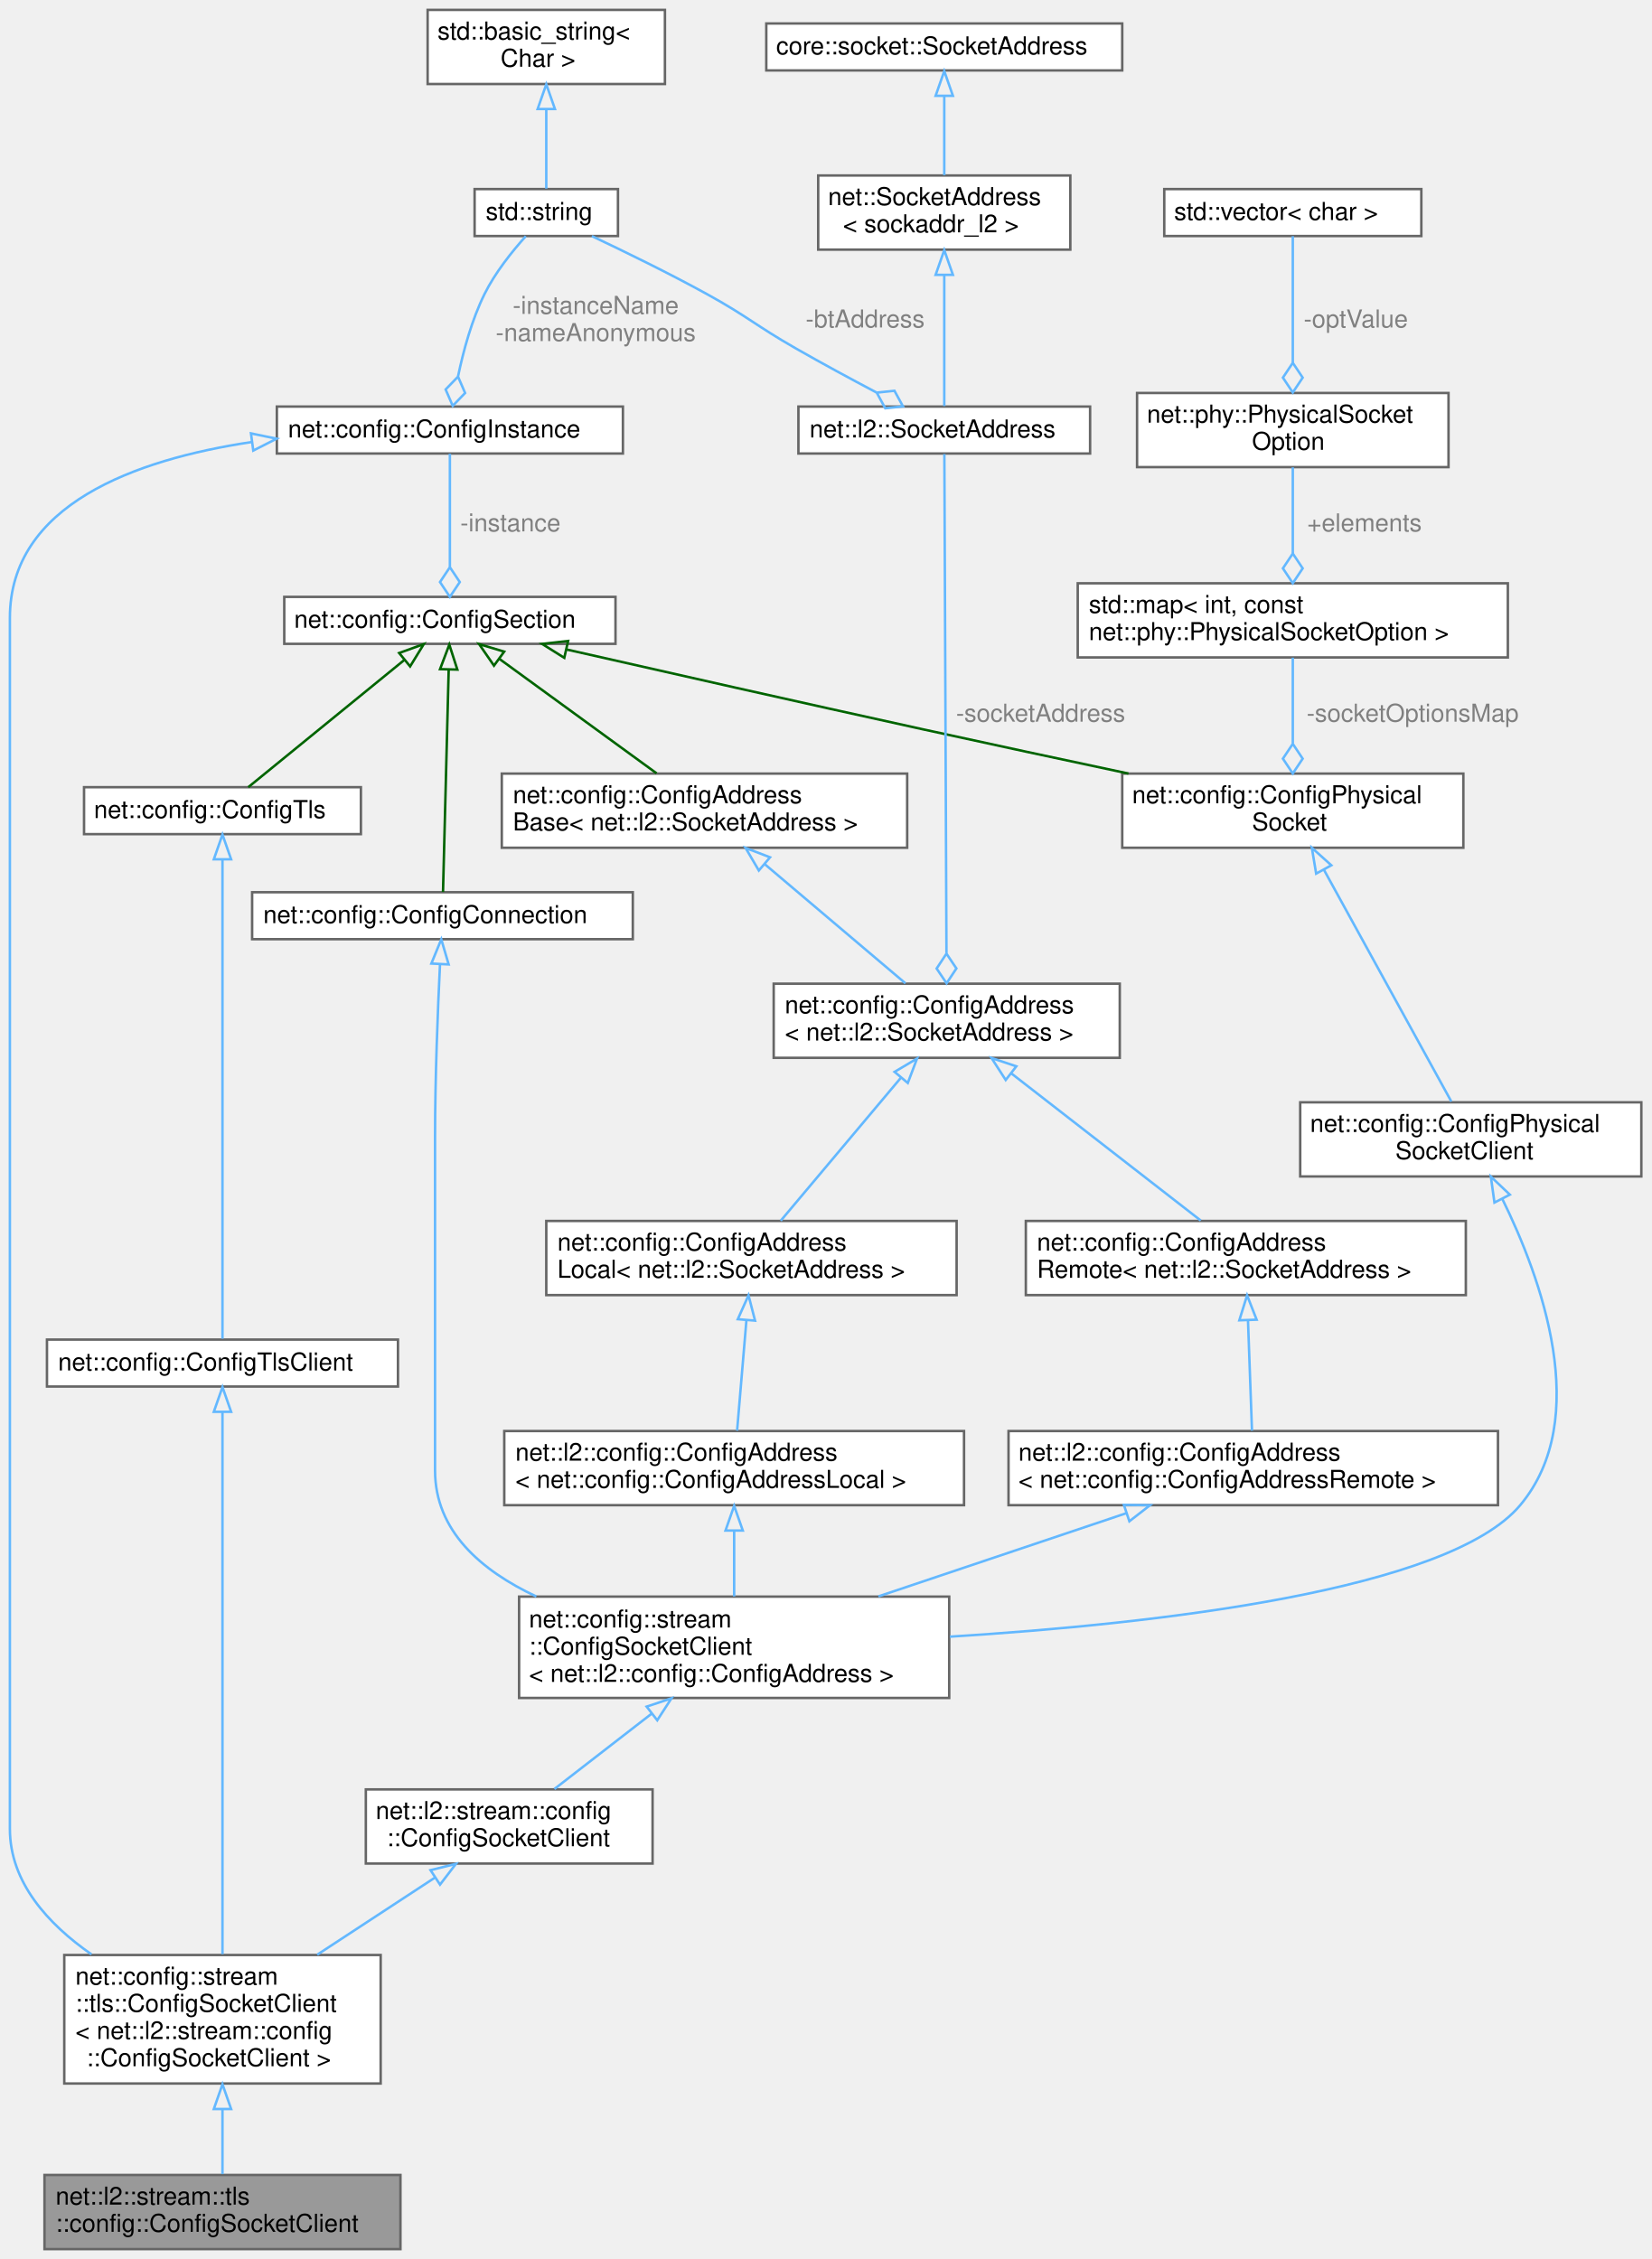
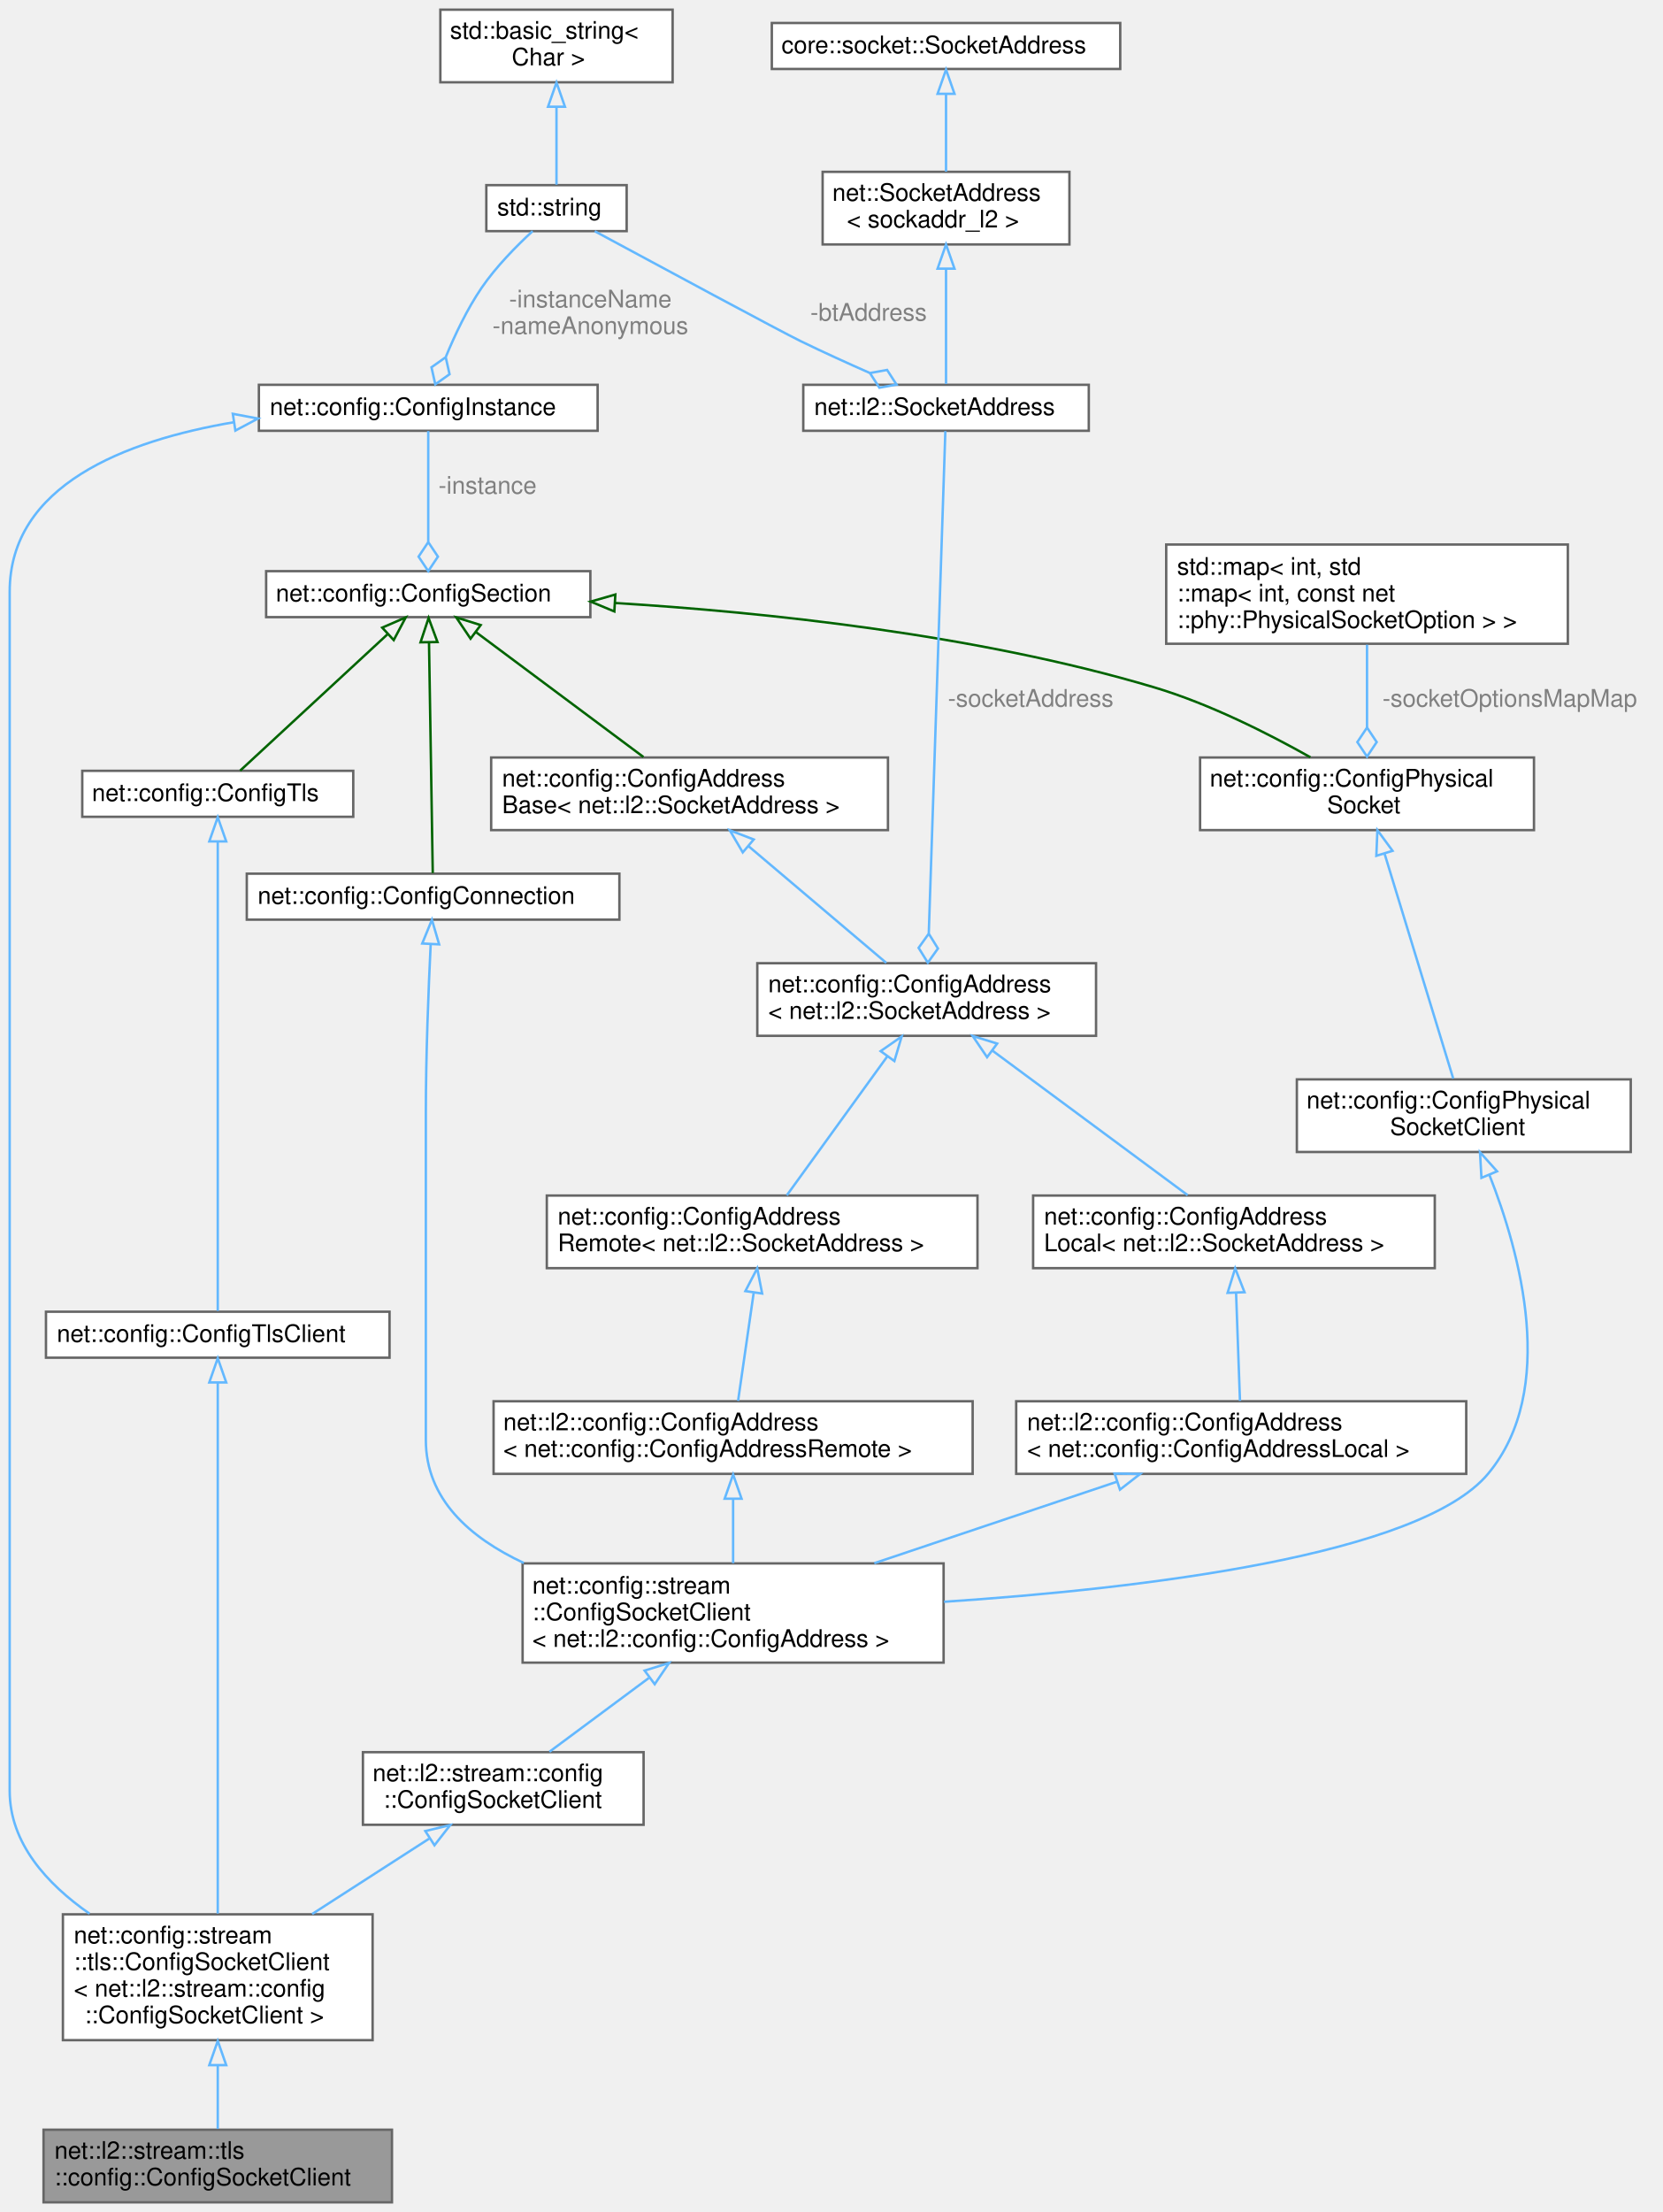
- <svg xmlns="http://www.w3.org/2000/svg" xmlns:xlink="http://www.w3.org/1999/xlink" width="668pt" height="914pt" viewBox="0.00 0.00 668.00 914.00">
+ <svg xmlns="http://www.w3.org/2000/svg" xmlns:xlink="http://www.w3.org/1999/xlink" width="687pt" height="914pt" viewBox="0.00 0.00 687.00 914.00">
  <g id="graph0" class="graph" transform="scale(1 1) rotate(0) translate(4 910)">
    <g id="Node000001" class="node">
      <g id="a_Node000001">
        <a xlink:title=" ">
          <polygon fill="#999999" stroke="transparent" points="158,-30 14,-30 14,0 158,0 158,-30" />
          <text text-anchor="start" x="18.5" y="-18" font-family="Helvetica,sans-Serif" font-size="10.00">net::l2::stream::tls</text>
          <text text-anchor="start" x="18.5" y="-7" font-family="Helvetica,sans-Serif" font-size="10.00">::config::ConfigSocketClient</text>
          <polygon fill="none" stroke="#666666" points="14,0 14,-30 158,-30 158,0 14,0" />
        </a>
      </g>
    </g>
    <g id="Node000002" class="node">
      <g id="a_Node000002">
        <a xlink:href="classnet_1_1config_1_1stream_1_1tls_1_1ConfigSocketClient.html" target="_top" xlink:title=" ">
          <polygon fill="white" stroke="transparent" points="150,-119 22,-119 22,-67 150,-67 150,-119" />
          <text text-anchor="start" x="26.5" y="-107" font-family="Helvetica,sans-Serif" font-size="10.00">net::config::stream</text>
          <text text-anchor="start" x="26.5" y="-96" font-family="Helvetica,sans-Serif" font-size="10.00">::tls::ConfigSocketClient</text>
          <text text-anchor="start" x="26.5" y="-85" font-family="Helvetica,sans-Serif" font-size="10.00">&lt; net::l2::stream::config</text>
          <text text-anchor="start" x="31" y="-74" font-family="Helvetica,sans-Serif" font-size="10.00">::ConfigSocketClient &gt;</text>
          <polygon fill="none" stroke="#666666" points="22,-67 22,-119 150,-119 150,-67 22,-67" />
        </a>
      </g>
    </g>
    <g id="edge1_Node000001_Node000002" class="edge">
      <g id="a_edge1_Node000001_Node000002">
        <a xlink:title=" ">
          <path fill="none" stroke="#63b8ff" d="M86,-56.46C86,-47.22 86,-37.78 86,-30.35" />
          <polygon fill="none" stroke="#63b8ff" points="82.5,-56.69 86,-66.69 89.5,-56.69 82.5,-56.69" />
        </a>
      </g>
    </g>
    <g id="Node000003" class="node">
      <g id="a_Node000003">
        <a xlink:href="classnet_1_1config_1_1ConfigInstance.html" target="_top" xlink:title=" ">
-           <polygon fill="white" stroke="transparent" points="248,-745.5 108,-745.5 108,-726.5 248,-726.5 248,-745.5" />
-           <text text-anchor="start" x="112.5" y="-733" font-family="Helvetica,sans-Serif" font-size="10.00">net::config::ConfigInstance</text>
-           <polygon fill="none" stroke="#666666" points="108,-726.5 108,-745.5 248,-745.5 248,-726.5 108,-726.5" />
+           <polygon fill="white" stroke="transparent" points="243,-751 103,-751 103,-732 243,-732 243,-751" />
+           <text text-anchor="start" x="107.5" y="-738.5" font-family="Helvetica,sans-Serif" font-size="10.00">net::config::ConfigInstance</text>
+           <polygon fill="none" stroke="#666666" points="103,-732 103,-751 243,-751 243,-732 103,-732" />
        </a>
      </g>
    </g>
    <g id="edge2_Node000002_Node000003" class="edge">
      <g id="a_edge2_Node000002_Node000003">
        <a xlink:title=" ">
-           <path fill="none" stroke="#63b8ff" d="M97.89,-731.16C50.63,-724.07 0,-705.79 0,-660 0,-660 0,-660 0,-170 0,-148.48 15.31,-131.59 33,-119.26" />
-           <polygon fill="none" stroke="#63b8ff" points="97.53,-734.64 107.91,-732.51 98.46,-727.7 97.53,-734.64" />
+           <path fill="none" stroke="#63b8ff" d="M92.74,-735.55C47.51,-727.9 0,-709.42 0,-665.5 0,-665.5 0,-665.5 0,-170 0,-148.48 15.31,-131.59 33,-119.26" />
+           <polygon fill="none" stroke="#63b8ff" points="92.22,-739.01 102.63,-737.06 93.28,-732.09 92.22,-739.01" />
        </a>
      </g>
    </g>
    <g id="Node000012" class="node">
      <g id="a_Node000012">
        <a xlink:href="classnet_1_1config_1_1ConfigSection.html" target="_top" xlink:title=" ">
-           <polygon fill="white" stroke="transparent" points="245,-668.5 111,-668.5 111,-649.5 245,-649.5 245,-668.5" />
-           <text text-anchor="start" x="115" y="-656" font-family="Helvetica,sans-Serif" font-size="10.00">net::config::ConfigSection</text>
-           <polygon fill="none" stroke="#666666" points="111,-649.5 111,-668.5 245,-668.5 245,-649.5 111,-649.5" />
+           <polygon fill="white" stroke="transparent" points="240,-674 106,-674 106,-655 240,-655 240,-674" />
+           <text text-anchor="start" x="110" y="-661.5" font-family="Helvetica,sans-Serif" font-size="10.00">net::config::ConfigSection</text>
+           <polygon fill="none" stroke="#666666" points="106,-655 106,-674 240,-674 240,-655 106,-655" />
        </a>
      </g>
    </g>
    <g id="edge12_Node000012_Node000003" class="edge">
      <g id="a_edge12_Node000012_Node000003">
        <a xlink:title=" ">
-           <path fill="none" stroke="#63b8ff" d="M178,-726.4C178,-715.32 178,-695.71 178,-680.66" />
-           <polygon fill="none" stroke="#63b8ff" points="178,-680.5 174,-674.5 178,-668.5 182,-674.5 178,-680.5" />
-         </a>
-       </g>
-       <text text-anchor="middle" x="202.5" y="-695" font-family="Helvetica,sans-Serif" font-size="10.00" fill="grey"> -instance</text>
+           <path fill="none" stroke="#63b8ff" d="M173,-731.9C173,-720.82 173,-701.21 173,-686.16" />
+           <polygon fill="none" stroke="#63b8ff" points="173,-686 169,-680 173,-674 177,-680 173,-686" />
+         </a>
+       </g>
+       <text text-anchor="middle" x="197.5" y="-706" font-family="Helvetica,sans-Serif" font-size="10.00" fill="grey"> -instance</text>
    </g>
    <g id="Node000004" class="node">
      <g id="a_Node000004">
        <a xlink:title=" ">
-           <polygon fill="white" stroke="transparent" points="246,-833.5 188,-833.5 188,-814.5 246,-814.5 246,-833.5" />
-           <text text-anchor="start" x="192.5" y="-821" font-family="Helvetica,sans-Serif" font-size="10.00">std::string</text>
-           <polygon fill="none" stroke="#666666" points="188,-814.5 188,-833.5 246,-833.5 246,-814.5 188,-814.5" />
+           <polygon fill="white" stroke="transparent" points="255,-833.5 197,-833.5 197,-814.5 255,-814.5 255,-833.5" />
+           <text text-anchor="start" x="201.5" y="-821" font-family="Helvetica,sans-Serif" font-size="10.00">std::string</text>
+           <polygon fill="none" stroke="#666666" points="197,-814.5 197,-833.5 255,-833.5 255,-814.5 197,-814.5" />
        </a>
      </g>
    </g>
    <g id="edge3_Node000003_Node000004" class="edge">
      <g id="a_edge3_Node000003_Node000004">
        <a xlink:title=" ">
-           <path fill="none" stroke="#63b8ff" d="M208.71,-814.43C203.23,-808.34 196.31,-799.72 192,-791 186.87,-780.61 183.48,-768.15 181.32,-757.81" />
-           <polygon fill="none" stroke="#63b8ff" points="181.29,-757.61 176.28,-752.42 179.15,-745.8 184.16,-750.99 181.29,-757.61" />
-         </a>
-       </g>
-       <text text-anchor="middle" x="237" y="-783" font-family="Helvetica,sans-Serif" font-size="10.00" fill="grey"> -instanceName</text>
-       <text text-anchor="middle" x="237" y="-772" font-family="Helvetica,sans-Serif" font-size="10.00" fill="grey">-nameAnonymous</text>
+           <path fill="none" stroke="#63b8ff" d="M216.14,-814.5C209.55,-808.43 201.01,-799.82 195,-791 189.06,-782.27 184.04,-771.68 180.3,-762.63" />
+           <polygon fill="none" stroke="#63b8ff" points="180.22,-762.4 174.33,-758.24 175.91,-751.2 181.8,-755.37 180.22,-762.4" />
+         </a>
+       </g>
+       <text text-anchor="middle" x="240" y="-783" font-family="Helvetica,sans-Serif" font-size="10.00" fill="grey"> -instanceName</text>
+       <text text-anchor="middle" x="240" y="-772" font-family="Helvetica,sans-Serif" font-size="10.00" fill="grey">-nameAnonymous</text>
    </g>
    <g id="Node000013" class="node">
      <g id="a_Node000013">
        <a xlink:href="classnet_1_1l2_1_1SocketAddress.html" target="_top" xlink:title=" ">
-           <polygon fill="white" stroke="transparent" points="437,-745.5 319,-745.5 319,-726.5 437,-726.5 437,-745.5" />
-           <text text-anchor="start" x="323.5" y="-733" font-family="Helvetica,sans-Serif" font-size="10.00">net::l2::SocketAddress</text>
-           <polygon fill="none" stroke="#666666" points="319,-726.5 319,-745.5 437,-745.5 437,-726.5 319,-726.5" />
+           <polygon fill="white" stroke="transparent" points="446,-751 328,-751 328,-732 446,-732 446,-751" />
+           <text text-anchor="start" x="332.5" y="-738.5" font-family="Helvetica,sans-Serif" font-size="10.00">net::l2::SocketAddress</text>
+           <polygon fill="none" stroke="#666666" points="328,-732 328,-751 446,-751 446,-732 328,-732" />
        </a>
      </g>
    </g>
    <g id="edge16_Node000013_Node000004" class="edge">
      <g id="a_edge16_Node000013_Node000004">
        <a xlink:title=" ">
-           <path fill="none" stroke="#63b8ff" d="M235.44,-814.47C248.58,-808.26 266.57,-799.49 282,-791 298.43,-781.96 301.72,-778.3 318,-769 328.5,-763 340.2,-756.68 350.47,-751.25" />
-           <polygon fill="none" stroke="#63b8ff" points="350.68,-751.14 354.13,-744.81 361.3,-745.57 357.85,-751.9 350.68,-751.14" />
-         </a>
-       </g>
-       <text text-anchor="middle" x="346" y="-777.5" font-family="Helvetica,sans-Serif" font-size="10.00" fill="grey"> -btAddress</text>
+           <path fill="none" stroke="#63b8ff" d="M241.81,-814.46C268.07,-800.3 318.6,-773.09 327,-769 336.14,-764.55 346.21,-759.97 355.44,-755.91" />
+           <polygon fill="none" stroke="#63b8ff" points="355.55,-755.86 359.45,-749.8 366.55,-751.08 362.64,-757.14 355.55,-755.86" />
+         </a>
+       </g>
+       <text text-anchor="middle" x="355" y="-777.5" font-family="Helvetica,sans-Serif" font-size="10.00" fill="grey"> -btAddress</text>
    </g>
    <g id="Node000005" class="node">
      <g id="a_Node000005">
        <a xlink:title=" ">
-           <polygon fill="white" stroke="transparent" points="265,-906 169,-906 169,-876 265,-876 265,-906" />
-           <text text-anchor="start" x="173" y="-894" font-family="Helvetica,sans-Serif" font-size="10.00">std::basic_string&lt;</text>
-           <text text-anchor="start" x="198.5" y="-883" font-family="Helvetica,sans-Serif" font-size="10.00"> Char &gt;</text>
-           <polygon fill="none" stroke="#666666" points="169,-876 169,-906 265,-906 265,-876 169,-876" />
+           <polygon fill="white" stroke="transparent" points="274,-906 178,-906 178,-876 274,-876 274,-906" />
+           <text text-anchor="start" x="182" y="-894" font-family="Helvetica,sans-Serif" font-size="10.00">std::basic_string&lt;</text>
+           <text text-anchor="start" x="207.5" y="-883" font-family="Helvetica,sans-Serif" font-size="10.00"> Char &gt;</text>
+           <polygon fill="none" stroke="#666666" points="178,-876 178,-906 274,-906 274,-876 178,-876" />
        </a>
      </g>
    </g>
    <g id="edge4_Node000004_Node000005" class="edge">
      <g id="a_edge4_Node000004_Node000005">
        <a xlink:title=" ">
-           <path fill="none" stroke="#63b8ff" d="M217,-865.75C217,-854.52 217,-841.88 217,-833.69" />
-           <polygon fill="none" stroke="#63b8ff" points="213.5,-865.9 217,-875.9 220.5,-865.9 213.5,-865.9" />
+           <path fill="none" stroke="#63b8ff" d="M226,-865.75C226,-854.52 226,-841.88 226,-833.69" />
+           <polygon fill="none" stroke="#63b8ff" points="222.5,-865.9 226,-875.9 229.5,-865.9 222.5,-865.9" />
        </a>
      </g>
    </g>
    <g id="Node000006" class="node">
      <g id="a_Node000006">
        <a xlink:href="classnet_1_1l2_1_1stream_1_1config_1_1ConfigSocketClient.html" target="_top" xlink:title=" ">
-           <polygon fill="white" stroke="transparent" points="260,-186 144,-186 144,-156 260,-156 260,-186" />
-           <text text-anchor="start" x="148" y="-174" font-family="Helvetica,sans-Serif" font-size="10.00">net::l2::stream::config</text>
-           <text text-anchor="start" x="152.5" y="-163" font-family="Helvetica,sans-Serif" font-size="10.00">::ConfigSocketClient</text>
-           <polygon fill="none" stroke="#666666" points="144,-156 144,-186 260,-186 260,-156 144,-156" />
+           <polygon fill="white" stroke="transparent" points="262,-186 146,-186 146,-156 262,-156 262,-186" />
+           <text text-anchor="start" x="150" y="-174" font-family="Helvetica,sans-Serif" font-size="10.00">net::l2::stream::config</text>
+           <text text-anchor="start" x="154.5" y="-163" font-family="Helvetica,sans-Serif" font-size="10.00">::ConfigSocketClient</text>
+           <polygon fill="none" stroke="#666666" points="146,-156 146,-186 262,-186 262,-156 146,-156" />
        </a>
      </g>
    </g>
    <g id="edge5_Node000002_Node000006" class="edge">
      <g id="a_edge5_Node000002_Node000006">
        <a xlink:title=" ">
-           <path fill="none" stroke="#63b8ff" d="M171.86,-150.25C157.35,-140.74 139.78,-129.24 124.33,-119.12" />
-           <polygon fill="none" stroke="#63b8ff" points="170.17,-153.33 180.45,-155.88 174.01,-147.48 170.17,-153.33" />
+           <path fill="none" stroke="#63b8ff" d="M173.34,-150.25C158.58,-140.74 140.71,-129.24 125,-119.12" />
+           <polygon fill="none" stroke="#63b8ff" points="171.78,-153.41 182.08,-155.88 175.57,-147.53 171.78,-153.41" />
        </a>
      </g>
    </g>
    <g id="Node000007" class="node">
      <g id="a_Node000007">
        <a xlink:href="classnet_1_1config_1_1stream_1_1ConfigSocketClient.html" target="_top" xlink:title=" ">
-           <polygon fill="white" stroke="transparent" points="380,-264 206,-264 206,-223 380,-223 380,-264" />
-           <text text-anchor="start" x="210" y="-251.5" font-family="Helvetica,sans-Serif" font-size="10.00">net::config::stream</text>
-           <text text-anchor="start" x="210" y="-240.5" font-family="Helvetica,sans-Serif" font-size="10.00">::ConfigSocketClient</text>
-           <text text-anchor="start" x="210" y="-229.5" font-family="Helvetica,sans-Serif" font-size="10.00">&lt; net::l2::config::ConfigAddress &gt;</text>
-           <polygon fill="none" stroke="#666666" points="206,-223 206,-264 380,-264 380,-223 206,-223" />
+           <polygon fill="white" stroke="transparent" points="386,-264 212,-264 212,-223 386,-223 386,-264" />
+           <text text-anchor="start" x="216" y="-251.5" font-family="Helvetica,sans-Serif" font-size="10.00">net::config::stream</text>
+           <text text-anchor="start" x="216" y="-240.5" font-family="Helvetica,sans-Serif" font-size="10.00">::ConfigSocketClient</text>
+           <text text-anchor="start" x="216" y="-229.5" font-family="Helvetica,sans-Serif" font-size="10.00">&lt; net::l2::config::ConfigAddress &gt;</text>
+           <polygon fill="none" stroke="#666666" points="212,-223 212,-264 386,-264 386,-223 212,-223" />
        </a>
      </g>
    </g>
    <g id="edge6_Node000006_Node000007" class="edge">
      <g id="a_edge6_Node000006_Node000007">
        <a xlink:title=" ">
-           <path fill="none" stroke="#63b8ff" d="M259.61,-216.64C246.33,-206.34 231.55,-194.89 220.29,-186.17" />
-           <polygon fill="none" stroke="#63b8ff" points="257.6,-219.5 267.65,-222.86 261.89,-213.97 257.6,-219.5" />
+           <path fill="none" stroke="#63b8ff" d="M264.15,-216.64C250.27,-206.34 234.85,-194.89 223.09,-186.17" />
+           <polygon fill="none" stroke="#63b8ff" points="262.42,-219.71 272.54,-222.86 266.59,-214.09 262.42,-219.71" />
        </a>
      </g>
    </g>
    <g id="Node000008" class="node">
      <g id="a_Node000008">
        <a xlink:href="classnet_1_1l2_1_1config_1_1ConfigAddress.html" target="_top" xlink:title=" ">
-           <polygon fill="white" stroke="transparent" points="602,-331 404,-331 404,-301 602,-301 602,-331" />
-           <text text-anchor="start" x="408" y="-319" font-family="Helvetica,sans-Serif" font-size="10.00">net::l2::config::ConfigAddress</text>
-           <text text-anchor="start" x="408" y="-308" font-family="Helvetica,sans-Serif" font-size="10.00">&lt; net::config::ConfigAddressRemote &gt;</text>
-           <polygon fill="none" stroke="#666666" points="404,-301 404,-331 602,-331 602,-301 404,-301" />
+           <polygon fill="white" stroke="transparent" points="398,-331 200,-331 200,-301 398,-301 398,-331" />
+           <text text-anchor="start" x="204" y="-319" font-family="Helvetica,sans-Serif" font-size="10.00">net::l2::config::ConfigAddress</text>
+           <text text-anchor="start" x="204" y="-308" font-family="Helvetica,sans-Serif" font-size="10.00">&lt; net::config::ConfigAddressRemote &gt;</text>
+           <polygon fill="none" stroke="#666666" points="200,-301 200,-331 398,-331 398,-301 200,-301" />
        </a>
      </g>
    </g>
    <g id="edge7_Node000007_Node000008" class="edge">
      <g id="a_edge7_Node000007_Node000008">
        <a xlink:title=" ">
-           <path fill="none" stroke="#63b8ff" d="M451.72,-297.78C421.38,-287.6 382.86,-274.67 351.36,-264.09" />
-           <polygon fill="none" stroke="#63b8ff" points="450.67,-301.12 461.26,-300.99 452.89,-294.49 450.67,-301.12" />
+           <path fill="none" stroke="#63b8ff" d="M299,-290.48C299,-281.85 299,-272.26 299,-264.09" />
+           <polygon fill="none" stroke="#63b8ff" points="295.5,-290.73 299,-300.73 302.5,-290.73 295.5,-290.73" />
        </a>
      </g>
    </g>
    <g id="Node000009" class="node">
      <g id="a_Node000009">
        <a xlink:href="classnet_1_1config_1_1ConfigAddressRemote.html" target="_top" xlink:title=" ">
-           <polygon fill="white" stroke="transparent" points="589,-416 411,-416 411,-386 589,-386 589,-416" />
-           <text text-anchor="start" x="415.5" y="-404" font-family="Helvetica,sans-Serif" font-size="10.00">net::config::ConfigAddress</text>
-           <text text-anchor="start" x="415.5" y="-393" font-family="Helvetica,sans-Serif" font-size="10.00">Remote&lt; net::l2::SocketAddress &gt;</text>
-           <polygon fill="none" stroke="#666666" points="411,-386 411,-416 589,-416 589,-386 411,-386" />
+           <polygon fill="white" stroke="transparent" points="400,-416 222,-416 222,-386 400,-386 400,-416" />
+           <text text-anchor="start" x="226.5" y="-404" font-family="Helvetica,sans-Serif" font-size="10.00">net::config::ConfigAddress</text>
+           <text text-anchor="start" x="226.5" y="-393" font-family="Helvetica,sans-Serif" font-size="10.00">Remote&lt; net::l2::SocketAddress &gt;</text>
+           <polygon fill="none" stroke="#666666" points="222,-386 222,-416 400,-416 400,-386 222,-386" />
        </a>
      </g>
    </g>
    <g id="edge8_Node000008_Node000009" class="edge">
      <g id="a_edge8_Node000008_Node000009">
        <a xlink:title=" ">
-           <path fill="none" stroke="#63b8ff" d="M500.88,-375.66C501.4,-361.19 502.05,-343.33 502.49,-331.15" />
-           <polygon fill="none" stroke="#63b8ff" points="497.37,-375.8 500.51,-385.92 504.37,-376.05 497.37,-375.8" />
+           <path fill="none" stroke="#63b8ff" d="M307.48,-375.66C305.39,-361.19 302.81,-343.33 301.05,-331.15" />
+           <polygon fill="none" stroke="#63b8ff" points="304.07,-376.52 308.96,-385.92 311,-375.52 304.07,-376.52" />
        </a>
      </g>
    </g>
    <g id="Node000010" class="node">
      <g id="a_Node000010">
        <a xlink:href="classnet_1_1config_1_1ConfigAddress.html" target="_top" xlink:title=" ">
          <polygon fill="white" stroke="transparent" points="449,-512 309,-512 309,-482 449,-482 449,-512" />
          <text text-anchor="start" x="313.5" y="-500" font-family="Helvetica,sans-Serif" font-size="10.00">net::config::ConfigAddress</text>
          <text text-anchor="start" x="313.5" y="-489" font-family="Helvetica,sans-Serif" font-size="10.00">&lt; net::l2::SocketAddress &gt;</text>
          <polygon fill="none" stroke="#666666" points="309,-482 309,-512 449,-512 449,-482 309,-482" />
        </a>
      </g>
    </g>
    <g id="edge9_Node000009_Node000010" class="edge">
      <g id="a_edge9_Node000009_Node000010">
        <a xlink:title=" ">
-           <path fill="none" stroke="#63b8ff" d="M405.14,-475.69C428.26,-457.73 461.39,-431.99 481.76,-416.17" />
-           <polygon fill="none" stroke="#63b8ff" points="402.86,-473.03 397.11,-481.93 407.16,-478.56 402.86,-473.03" />
+           <path fill="none" stroke="#63b8ff" d="M362.77,-473.56C349.86,-455.72 332.2,-431.3 321.2,-416.1" />
+           <polygon fill="none" stroke="#63b8ff" points="359.98,-475.67 368.67,-481.72 365.65,-471.57 359.98,-475.67" />
        </a>
      </g>
    </g>
    <g id="Node000017" class="node">
      <g id="a_Node000017">
        <a xlink:href="classnet_1_1config_1_1ConfigAddressLocal.html" target="_top" xlink:title=" ">
-           <polygon fill="white" stroke="transparent" points="383,-416 217,-416 217,-386 383,-386 383,-416" />
-           <text text-anchor="start" x="221.5" y="-404" font-family="Helvetica,sans-Serif" font-size="10.00">net::config::ConfigAddress</text>
-           <text text-anchor="start" x="221.5" y="-393" font-family="Helvetica,sans-Serif" font-size="10.00">Local&lt; net::l2::SocketAddress &gt;</text>
-           <polygon fill="none" stroke="#666666" points="217,-386 217,-416 383,-416 383,-386 217,-386" />
+           <polygon fill="white" stroke="transparent" points="589,-416 423,-416 423,-386 589,-386 589,-416" />
+           <text text-anchor="start" x="427.5" y="-404" font-family="Helvetica,sans-Serif" font-size="10.00">net::config::ConfigAddress</text>
+           <text text-anchor="start" x="427.5" y="-393" font-family="Helvetica,sans-Serif" font-size="10.00">Local&lt; net::l2::SocketAddress &gt;</text>
+           <polygon fill="none" stroke="#666666" points="423,-386 423,-416 589,-416 589,-386 423,-386" />
        </a>
      </g>
    </g>
    <g id="edge19_Node000017_Node000010" class="edge">
      <g id="a_edge19_Node000017_Node000010">
        <a xlink:title=" ">
-           <path fill="none" stroke="#63b8ff" d="M360.55,-474.05C345.52,-456.16 324.74,-431.44 311.85,-416.1" />
-           <polygon fill="none" stroke="#63b8ff" points="357.89,-476.32 367,-481.72 363.25,-471.82 357.89,-476.32" />
+           <path fill="none" stroke="#63b8ff" d="M406.11,-475.93C430.39,-457.96 465.39,-432.06 486.86,-416.17" />
+           <polygon fill="none" stroke="#63b8ff" points="403.97,-473.16 398.01,-481.93 408.13,-478.79 403.97,-473.16" />
        </a>
      </g>
    </g>
    <g id="Node000011" class="node">
      <g id="a_Node000011">
        <a xlink:href="classnet_1_1config_1_1ConfigAddressBase.html" target="_top" xlink:title=" ">
          <polygon fill="white" stroke="transparent" points="363,-597 199,-597 199,-567 363,-567 363,-597" />
          <text text-anchor="start" x="203.5" y="-585" font-family="Helvetica,sans-Serif" font-size="10.00">net::config::ConfigAddress</text>
          <text text-anchor="start" x="203.5" y="-574" font-family="Helvetica,sans-Serif" font-size="10.00">Base&lt; net::l2::SocketAddress &gt;</text>
          <polygon fill="none" stroke="#666666" points="199,-567 199,-597 363,-597 363,-567 199,-567" />
        </a>
      </g>
    </g>
    <g id="edge10_Node000010_Node000011" class="edge">
      <g id="a_edge10_Node000010_Node000011">
        <a xlink:title=" ">
          <path fill="none" stroke="#63b8ff" d="M305.31,-560.41C323.06,-545.38 346.64,-525.41 362.29,-512.15" />
          <polygon fill="none" stroke="#63b8ff" points="302.99,-557.79 297.62,-566.92 307.52,-563.13 302.99,-557.79" />
        </a>
      </g>
    </g>
    <g id="edge11_Node000011_Node000012" class="edge">
      <g id="a_edge11_Node000011_Node000012">
        <a xlink:title=" ">
-           <path fill="none" stroke="darkgreen" d="M198.06,-643.39C216.44,-630.01 243.46,-610.33 261.62,-597.11" />
-           <polygon fill="none" stroke="darkgreen" points="195.84,-640.68 189.82,-649.4 199.96,-646.34 195.84,-640.68" />
+           <path fill="none" stroke="darkgreen" d="M192.8,-648.74C212.5,-634.06 242.49,-611.7 261.92,-597.22" />
+           <polygon fill="none" stroke="darkgreen" points="190.48,-646.1 184.56,-654.89 194.67,-651.72 190.48,-646.1" />
        </a>
      </g>
    </g>
    <g id="Node000018" class="node">
      <g id="a_Node000018">
        <a xlink:href="classnet_1_1config_1_1ConfigConnection.html" target="_top" xlink:title=" ">
          <polygon fill="white" stroke="transparent" points="252,-549 98,-549 98,-530 252,-530 252,-549" />
          <text text-anchor="start" x="102.5" y="-536.5" font-family="Helvetica,sans-Serif" font-size="10.00">net::config::ConfigConnection</text>
          <polygon fill="none" stroke="#666666" points="98,-530 98,-549 252,-549 252,-530 98,-530" />
        </a>
      </g>
    </g>
    <g id="edge21_Node000018_Node000012" class="edge">
      <g id="a_edge21_Node000018_Node000012">
        <a xlink:title=" ">
-           <path fill="none" stroke="darkgreen" d="M177.52,-639.13C176.86,-613.29 175.7,-567.98 175.22,-549.11" />
-           <polygon fill="none" stroke="darkgreen" points="174.02,-639.26 177.77,-649.17 181.02,-639.08 174.02,-639.26" />
+           <path fill="none" stroke="darkgreen" d="M173.31,-644.54C173.75,-617.52 174.54,-569.05 174.86,-549.27" />
+           <polygon fill="none" stroke="darkgreen" points="169.81,-644.6 173.14,-654.65 176.81,-644.71 169.81,-644.6" />
        </a>
      </g>
    </g>
    <g id="Node000020" class="node">
      <g id="a_Node000020">
        <a xlink:href="classnet_1_1config_1_1ConfigPhysicalSocket.html" target="_top" xlink:title=" ">
-           <polygon fill="white" stroke="transparent" points="588,-597 450,-597 450,-567 588,-567 588,-597" />
-           <text text-anchor="start" x="454" y="-585" font-family="Helvetica,sans-Serif" font-size="10.00">net::config::ConfigPhysical</text>
-           <text text-anchor="start" x="502.5" y="-574" font-family="Helvetica,sans-Serif" font-size="10.00">Socket</text>
-           <polygon fill="none" stroke="#666666" points="450,-567 450,-597 588,-597 588,-567 450,-567" />
+           <polygon fill="white" stroke="transparent" points="630,-597 492,-597 492,-567 630,-567 630,-597" />
+           <text text-anchor="start" x="496" y="-585" font-family="Helvetica,sans-Serif" font-size="10.00">net::config::ConfigPhysical</text>
+           <text text-anchor="start" x="544.5" y="-574" font-family="Helvetica,sans-Serif" font-size="10.00">Socket</text>
+           <polygon fill="none" stroke="#666666" points="492,-567 492,-597 630,-597 630,-567 492,-567" />
        </a>
      </g>
    </g>
    <g id="edge24_Node000020_Node000012" class="edge">
      <g id="a_edge24_Node000020_Node000012">
        <a xlink:title=" ">
-           <path fill="none" stroke="darkgreen" d="M225.23,-647.21C263.86,-638.43 319.93,-625.76 369,-615 396.31,-609.01 426.45,-602.55 452.51,-597.02" />
-           <polygon fill="none" stroke="darkgreen" points="224.28,-643.84 215.3,-649.47 225.83,-650.66 224.28,-643.84" />
-         </a>
-       </g>
-     </g>
-     <g id="Node000025" class="node">
-       <g id="a_Node000025">
+           <path fill="none" stroke="darkgreen" d="M250.14,-660.84C311.6,-657.07 399.26,-647.96 473,-626 495.98,-619.16 520.34,-606.81 537.59,-597.09" />
+           <polygon fill="none" stroke="darkgreen" points="249.91,-657.35 240.13,-661.42 250.32,-664.34 249.91,-657.35" />
+         </a>
+       </g>
+     </g>
+     <g id="Node000023" class="node">
+       <g id="a_Node000023">
        <a xlink:href="classnet_1_1config_1_1ConfigTls.html" target="_top" xlink:title=" ">
          <polygon fill="white" stroke="transparent" points="142,-591.5 30,-591.5 30,-572.5 142,-572.5 142,-591.5" />
          <text text-anchor="start" x="34" y="-579" font-family="Helvetica,sans-Serif" font-size="10.00">net::config::ConfigTls</text>
          <polygon fill="none" stroke="#666666" points="30,-572.5 30,-591.5 142,-591.5 142,-572.5 30,-572.5" />
        </a>
      </g>
    </g>
-     <g id="edge30_Node000025_Node000012" class="edge">
-       <g id="a_edge30_Node000025_Node000012">
-         <a xlink:title=" ">
-           <path fill="none" stroke="darkgreen" d="M159.51,-642.93C140.56,-627.48 111.75,-603.99 96.43,-591.5" />
-           <polygon fill="none" stroke="darkgreen" points="157.48,-645.79 167.45,-649.4 161.91,-640.37 157.48,-645.79" />
+     <g id="edge28_Node000023_Node000012" class="edge">
+       <g id="a_edge28_Node000023_Node000012">
+         <a xlink:title=" ">
+           <path fill="none" stroke="darkgreen" d="M156.14,-647.9C137.97,-631.09 109.72,-604.95 95.24,-591.55" />
+           <polygon fill="none" stroke="darkgreen" points="153.97,-650.66 163.69,-654.89 158.73,-645.52 153.97,-650.66" />
        </a>
      </g>
    </g>
    <g id="edge13_Node000010_Node000013" class="edge">
      <g id="a_edge13_Node000010_Node000013">
        <a xlink:title=" ">
-           <path fill="none" stroke="#63b8ff" d="M378.04,-726.28C378.17,-693.56 378.67,-577.19 378.89,-524.39" />
-           <polygon fill="none" stroke="#63b8ff" points="378.89,-524.15 374.91,-518.13 378.94,-512.15 382.91,-518.16 378.89,-524.15" />
-         </a>
-       </g>
-       <text text-anchor="middle" x="417" y="-618" font-family="Helvetica,sans-Serif" font-size="10.00" fill="grey"> -socketAddress</text>
+           <path fill="none" stroke="#63b8ff" d="M386.72,-731.87C385.62,-698.66 381.65,-578.27 379.87,-524.39" />
+           <polygon fill="none" stroke="#63b8ff" points="379.86,-524.21 375.67,-518.35 379.47,-512.22 383.66,-518.08 379.86,-524.21" />
+         </a>
+       </g>
+       <text text-anchor="middle" x="422" y="-618" font-family="Helvetica,sans-Serif" font-size="10.00" fill="grey"> -socketAddress</text>
    </g>
    <g id="Node000014" class="node">
      <g id="a_Node000014">
        <a xlink:href="classnet_1_1SocketAddress.html" target="_top" xlink:title=" ">
-           <polygon fill="white" stroke="transparent" points="429,-839 327,-839 327,-809 429,-809 429,-839" />
-           <text text-anchor="start" x="331" y="-827" font-family="Helvetica,sans-Serif" font-size="10.00">net::SocketAddress</text>
-           <text text-anchor="start" x="337" y="-816" font-family="Helvetica,sans-Serif" font-size="10.00">&lt; sockaddr_l2 &gt;</text>
-           <polygon fill="none" stroke="#666666" points="327,-809 327,-839 429,-839 429,-809 327,-809" />
+           <polygon fill="white" stroke="transparent" points="438,-839 336,-839 336,-809 438,-809 438,-839" />
+           <text text-anchor="start" x="340" y="-827" font-family="Helvetica,sans-Serif" font-size="10.00">net::SocketAddress</text>
+           <text text-anchor="start" x="346" y="-816" font-family="Helvetica,sans-Serif" font-size="10.00">&lt; sockaddr_l2 &gt;</text>
+           <polygon fill="none" stroke="#666666" points="336,-809 336,-839 438,-839 438,-809 336,-809" />
        </a>
      </g>
    </g>
    <g id="edge14_Node000013_Node000014" class="edge">
      <g id="a_edge14_Node000013_Node000014">
        <a xlink:title=" ">
-           <path fill="none" stroke="#63b8ff" d="M378,-798.59C378,-780.9 378,-758 378,-745.71" />
-           <polygon fill="none" stroke="#63b8ff" points="374.5,-798.8 378,-808.8 381.5,-798.8 374.5,-798.8" />
+           <path fill="none" stroke="#63b8ff" d="M387,-798.7C387,-782.7 387,-762.7 387,-751.38" />
+           <polygon fill="none" stroke="#63b8ff" points="383.5,-798.98 387,-808.98 390.5,-798.98 383.5,-798.98" />
        </a>
      </g>
    </g>
    <g id="Node000015" class="node">
      <g id="a_Node000015">
        <a xlink:href="classcore_1_1socket_1_1SocketAddress.html" target="_top" xlink:title=" ">
-           <polygon fill="white" stroke="transparent" points="450,-900.5 306,-900.5 306,-881.5 450,-881.5 450,-900.5" />
-           <text text-anchor="start" x="310" y="-888" font-family="Helvetica,sans-Serif" font-size="10.00">core::socket::SocketAddress</text>
-           <polygon fill="none" stroke="#666666" points="306,-881.5 306,-900.5 450,-900.5 450,-881.5 306,-881.5" />
+           <polygon fill="white" stroke="transparent" points="459,-900.5 315,-900.5 315,-881.5 459,-881.5 459,-900.5" />
+           <text text-anchor="start" x="319" y="-888" font-family="Helvetica,sans-Serif" font-size="10.00">core::socket::SocketAddress</text>
+           <polygon fill="none" stroke="#666666" points="315,-881.5 315,-900.5 459,-900.5 459,-881.5 315,-881.5" />
        </a>
      </g>
    </g>
    <g id="edge15_Node000014_Node000015" class="edge">
      <g id="a_edge15_Node000014_Node000015">
        <a xlink:title=" ">
-           <path fill="none" stroke="#63b8ff" d="M378,-870.91C378,-860.72 378,-848.4 378,-839.09" />
-           <polygon fill="none" stroke="#63b8ff" points="374.5,-871.23 378,-881.23 381.5,-871.23 374.5,-871.23" />
+           <path fill="none" stroke="#63b8ff" d="M387,-870.91C387,-860.72 387,-848.4 387,-839.09" />
+           <polygon fill="none" stroke="#63b8ff" points="383.5,-871.23 387,-881.23 390.5,-871.23 383.5,-871.23" />
        </a>
      </g>
    </g>
    <g id="Node000016" class="node">
      <g id="a_Node000016">
        <a xlink:href="classnet_1_1l2_1_1config_1_1ConfigAddress.html" target="_top" xlink:title=" ">
-           <polygon fill="white" stroke="transparent" points="386,-331 200,-331 200,-301 386,-301 386,-331" />
-           <text text-anchor="start" x="204.5" y="-319" font-family="Helvetica,sans-Serif" font-size="10.00">net::l2::config::ConfigAddress</text>
-           <text text-anchor="start" x="204.5" y="-308" font-family="Helvetica,sans-Serif" font-size="10.00">&lt; net::config::ConfigAddressLocal &gt;</text>
-           <polygon fill="none" stroke="#666666" points="200,-301 200,-331 386,-331 386,-301 200,-301" />
+           <polygon fill="white" stroke="transparent" points="602,-331 416,-331 416,-301 602,-301 602,-331" />
+           <text text-anchor="start" x="420.5" y="-319" font-family="Helvetica,sans-Serif" font-size="10.00">net::l2::config::ConfigAddress</text>
+           <text text-anchor="start" x="420.5" y="-308" font-family="Helvetica,sans-Serif" font-size="10.00">&lt; net::config::ConfigAddressLocal &gt;</text>
+           <polygon fill="none" stroke="#666666" points="416,-301 416,-331 602,-331 602,-301 416,-301" />
        </a>
      </g>
    </g>
    <g id="edge17_Node000007_Node000016" class="edge">
      <g id="a_edge17_Node000007_Node000016">
        <a xlink:title=" ">
-           <path fill="none" stroke="#63b8ff" d="M293,-290.48C293,-281.85 293,-272.26 293,-264.09" />
-           <polygon fill="none" stroke="#63b8ff" points="289.5,-290.73 293,-300.73 296.5,-290.73 289.5,-290.73" />
+           <path fill="none" stroke="#63b8ff" d="M457.72,-297.78C427.38,-287.6 388.86,-274.67 357.36,-264.09" />
+           <polygon fill="none" stroke="#63b8ff" points="456.67,-301.12 467.26,-300.99 458.89,-294.49 456.67,-301.12" />
        </a>
      </g>
    </g>
    <g id="edge18_Node000016_Node000017" class="edge">
      <g id="a_edge18_Node000016_Node000017">
        <a xlink:title=" ">
-           <path fill="none" stroke="#63b8ff" d="M297.95,-375.66C296.73,-361.19 295.22,-343.33 294.19,-331.15" />
-           <polygon fill="none" stroke="#63b8ff" points="294.48,-376.25 298.81,-385.92 301.46,-375.66 294.48,-376.25" />
+           <path fill="none" stroke="#63b8ff" d="M506.88,-375.66C507.4,-361.19 508.05,-343.33 508.49,-331.15" />
+           <polygon fill="none" stroke="#63b8ff" points="503.37,-375.8 506.51,-385.92 510.37,-376.05 503.37,-375.8" />
        </a>
      </g>
    </g>
    <g id="edge20_Node000007_Node000018" class="edge">
      <g id="a_edge20_Node000007_Node000018">
        <a xlink:title=" ">
-           <path fill="none" stroke="#63b8ff" d="M174,-519.75C173.12,-501.84 172,-474.09 172,-450 172,-450 172,-450 172,-315 172,-290.69 190.46,-274.61 212.97,-264.05" />
+           <path fill="none" stroke="#63b8ff" d="M174,-519.75C173.12,-501.84 172,-474.09 172,-450 172,-450 172,-450 172,-315 172,-290.66 190.05,-274.66 212.53,-264.16" />
          <polygon fill="none" stroke="#63b8ff" points="170.51,-520.15 174.52,-529.96 177.5,-519.79 170.51,-520.15" />
        </a>
      </g>
    </g>
    <g id="Node000019" class="node">
      <g id="a_Node000019">
        <a xlink:href="classnet_1_1config_1_1ConfigPhysicalSocketClient.html" target="_top" xlink:title=" ">
-           <polygon fill="white" stroke="transparent" points="660,-464 522,-464 522,-434 660,-434 660,-464" />
-           <text text-anchor="start" x="526" y="-452" font-family="Helvetica,sans-Serif" font-size="10.00">net::config::ConfigPhysical</text>
-           <text text-anchor="start" x="560.5" y="-441" font-family="Helvetica,sans-Serif" font-size="10.00">SocketClient</text>
-           <polygon fill="none" stroke="#666666" points="522,-434 522,-464 660,-464 660,-434 522,-434" />
+           <polygon fill="white" stroke="transparent" points="670,-464 532,-464 532,-434 670,-434 670,-464" />
+           <text text-anchor="start" x="536" y="-452" font-family="Helvetica,sans-Serif" font-size="10.00">net::config::ConfigPhysical</text>
+           <text text-anchor="start" x="570.5" y="-441" font-family="Helvetica,sans-Serif" font-size="10.00">SocketClient</text>
+           <polygon fill="none" stroke="#666666" points="532,-434 532,-464 670,-464 670,-434 532,-434" />
        </a>
      </g>
    </g>
    <g id="edge22_Node000007_Node000019" class="edge">
      <g id="a_edge22_Node000007_Node000019">
        <a xlink:title=" ">
-           <path fill="none" stroke="#63b8ff" d="M603.74,-424.96C619.36,-393.24 640.38,-336.06 611,-301 582.05,-266.46 464.07,-253.02 380.29,-247.8" />
-           <polygon fill="none" stroke="#63b8ff" points="600.58,-423.44 599.12,-433.94 606.81,-426.64 600.58,-423.44" />
+           <path fill="none" stroke="#63b8ff" d="M611.59,-424.5C624.16,-392.63 640,-335.72 611,-301 582.81,-267.25 468.31,-253.62 386.19,-248.14" />
+           <polygon fill="none" stroke="#63b8ff" points="608.29,-423.32 607.69,-433.9 614.75,-426.01 608.29,-423.32" />
        </a>
      </g>
    </g>
    <g id="edge23_Node000019_Node000020" class="edge">
      <g id="a_edge23_Node000019_Node000020">
        <a xlink:title=" ">
-           <path fill="none" stroke="#63b8ff" d="M531.53,-558.2C546.39,-531.17 570.7,-486.94 583.13,-464.32" />
-           <polygon fill="none" stroke="#63b8ff" points="528.45,-556.53 526.71,-566.98 534.59,-559.9 528.45,-556.53" />
+           <path fill="none" stroke="#63b8ff" d="M568.29,-557.13C576.57,-530.01 589.81,-486.65 596.63,-464.32" />
+           <polygon fill="none" stroke="#63b8ff" points="564.85,-556.39 565.28,-566.98 571.55,-558.44 564.85,-556.39" />
        </a>
      </g>
    </g>
    <g id="Node000021" class="node">
      <g id="a_Node000021">
        <a xlink:title=" ">
-           <polygon fill="white" stroke="transparent" points="606,-674 432,-674 432,-644 606,-644 606,-674" />
-           <text text-anchor="start" x="436.5" y="-662" font-family="Helvetica,sans-Serif" font-size="10.00">std::map&lt; int, const</text>
-           <text text-anchor="start" x="436.5" y="-651" font-family="Helvetica,sans-Serif" font-size="10.00"> net::phy::PhysicalSocketOption &gt;</text>
-           <polygon fill="none" stroke="#666666" points="432,-644 432,-674 606,-674 606,-644 432,-644" />
+           <polygon fill="white" stroke="transparent" points="644,-685 478,-685 478,-644 644,-644 644,-685" />
+           <text text-anchor="start" x="482.5" y="-672.5" font-family="Helvetica,sans-Serif" font-size="10.00">std::map&lt; int, std</text>
+           <text text-anchor="start" x="482.5" y="-661.5" font-family="Helvetica,sans-Serif" font-size="10.00">::map&lt; int, const net</text>
+           <text text-anchor="start" x="482.5" y="-650.5" font-family="Helvetica,sans-Serif" font-size="10.00">::phy::PhysicalSocketOption &gt; &gt;</text>
+           <polygon fill="none" stroke="#666666" points="478,-644 478,-685 644,-685 644,-644 478,-644" />
        </a>
      </g>
    </g>
    <g id="edge25_Node000020_Node000021" class="edge">
      <g id="a_edge25_Node000020_Node000021">
        <a xlink:title=" ">
-           <path fill="none" stroke="#63b8ff" d="M519,-643.89C519,-634.15 519,-620.9 519,-609.25" />
-           <polygon fill="none" stroke="#63b8ff" points="519,-609.04 515,-603.04 519,-597.04 523,-603.04 519,-609.04" />
-         </a>
-       </g>
-       <text text-anchor="middle" x="567.5" y="-618" font-family="Helvetica,sans-Serif" font-size="10.00" fill="grey"> -socketOptionsMap</text>
+           <path fill="none" stroke="#63b8ff" d="M561,-643.6C561,-633.29 561,-620.57 561,-609.45" />
+           <polygon fill="none" stroke="#63b8ff" points="561,-609.37 557,-603.37 561,-597.37 565,-603.37 561,-609.37" />
+         </a>
+       </g>
+       <text text-anchor="middle" x="620" y="-618" font-family="Helvetica,sans-Serif" font-size="10.00" fill="grey"> -socketOptionsMapMap</text>
    </g>
    <g id="Node000022" class="node">
      <g id="a_Node000022">
-         <a xlink:href="classnet_1_1phy_1_1PhysicalSocketOption.html" target="_top" xlink:title=" ">
-           <polygon fill="white" stroke="transparent" points="582,-751 456,-751 456,-721 582,-721 582,-751" />
-           <text text-anchor="start" x="460" y="-739" font-family="Helvetica,sans-Serif" font-size="10.00">net::phy::PhysicalSocket</text>
-           <text text-anchor="start" x="502.5" y="-728" font-family="Helvetica,sans-Serif" font-size="10.00">Option</text>
-           <polygon fill="none" stroke="#666666" points="456,-721 456,-751 582,-751 582,-721 456,-721" />
-         </a>
-       </g>
-     </g>
-     <g id="edge26_Node000021_Node000022" class="edge">
-       <g id="a_edge26_Node000021_Node000022">
-         <a xlink:title=" ">
-           <path fill="none" stroke="#63b8ff" d="M519,-720.89C519,-711.15 519,-697.9 519,-686.25" />
-           <polygon fill="none" stroke="#63b8ff" points="519,-686.04 515,-680.04 519,-674.04 523,-680.04 519,-686.04" />
-         </a>
-       </g>
-       <text text-anchor="middle" x="548" y="-695" font-family="Helvetica,sans-Serif" font-size="10.00" fill="grey"> +elements</text>
-     </g>
-     <g id="Node000023" class="node">
-       <g id="a_Node000023">
-         <a xlink:title=" ">
-           <polygon fill="white" stroke="transparent" points="571,-833.5 467,-833.5 467,-814.5 571,-814.5 571,-833.5" />
-           <text text-anchor="start" x="471" y="-821" font-family="Helvetica,sans-Serif" font-size="10.00">std::vector&lt; char &gt;</text>
-           <polygon fill="none" stroke="#666666" points="467,-814.5 467,-833.5 571,-833.5 571,-814.5 467,-814.5" />
-         </a>
-       </g>
-     </g>
-     <g id="edge27_Node000022_Node000023" class="edge">
-       <g id="a_edge27_Node000022_Node000023">
-         <a xlink:title=" ">
-           <path fill="none" stroke="#63b8ff" d="M519,-814.44C519,-802.6 519,-780.71 519,-763.21" />
-           <polygon fill="none" stroke="#63b8ff" points="519,-763.2 515,-757.2 519,-751.2 523,-757.2 519,-763.2" />
-         </a>
-       </g>
-       <text text-anchor="middle" x="544.5" y="-777.5" font-family="Helvetica,sans-Serif" font-size="10.00" fill="grey"> -optValue</text>
-     </g>
-     <g id="Node000024" class="node">
-       <g id="a_Node000024">
        <a xlink:href="classnet_1_1config_1_1ConfigTlsClient.html" target="_top" xlink:title=" ">
          <polygon fill="white" stroke="transparent" points="157,-368 15,-368 15,-349 157,-349 157,-368" />
          <text text-anchor="start" x="19.5" y="-355.5" font-family="Helvetica,sans-Serif" font-size="10.00">net::config::ConfigTlsClient</text>
          <polygon fill="none" stroke="#666666" points="15,-349 15,-368 157,-368 157,-349 15,-349" />
        </a>
      </g>
    </g>
-     <g id="edge28_Node000002_Node000024" class="edge">
-       <g id="a_edge28_Node000002_Node000024">
+     <g id="edge26_Node000002_Node000022" class="edge">
+       <g id="a_edge26_Node000002_Node000022">
        <a xlink:title=" ">
          <path fill="none" stroke="#63b8ff" d="M86,-338.71C86,-323.64 86,-301.96 86,-283 86,-283 86,-283 86,-170 86,-153.11 86,-134.11 86,-119.33" />
          <polygon fill="none" stroke="#63b8ff" points="82.5,-338.78 86,-348.78 89.5,-338.78 82.5,-338.78" />
        </a>
      </g>
    </g>
-     <g id="edge29_Node000024_Node000025" class="edge">
-       <g id="a_edge29_Node000024_Node000025">
+     <g id="edge27_Node000022_Node000023" class="edge">
+       <g id="a_edge27_Node000022_Node000023">
        <a xlink:title=" ">
          <path fill="none" stroke="#63b8ff" d="M86,-562.05C86,-516.3 86,-401.19 86,-368.36" />
          <polygon fill="none" stroke="#63b8ff" points="82.5,-562.32 86,-572.32 89.5,-562.32 82.5,-562.32" />
        </a>
      </g>
    </g>
  </g>
</svg>
